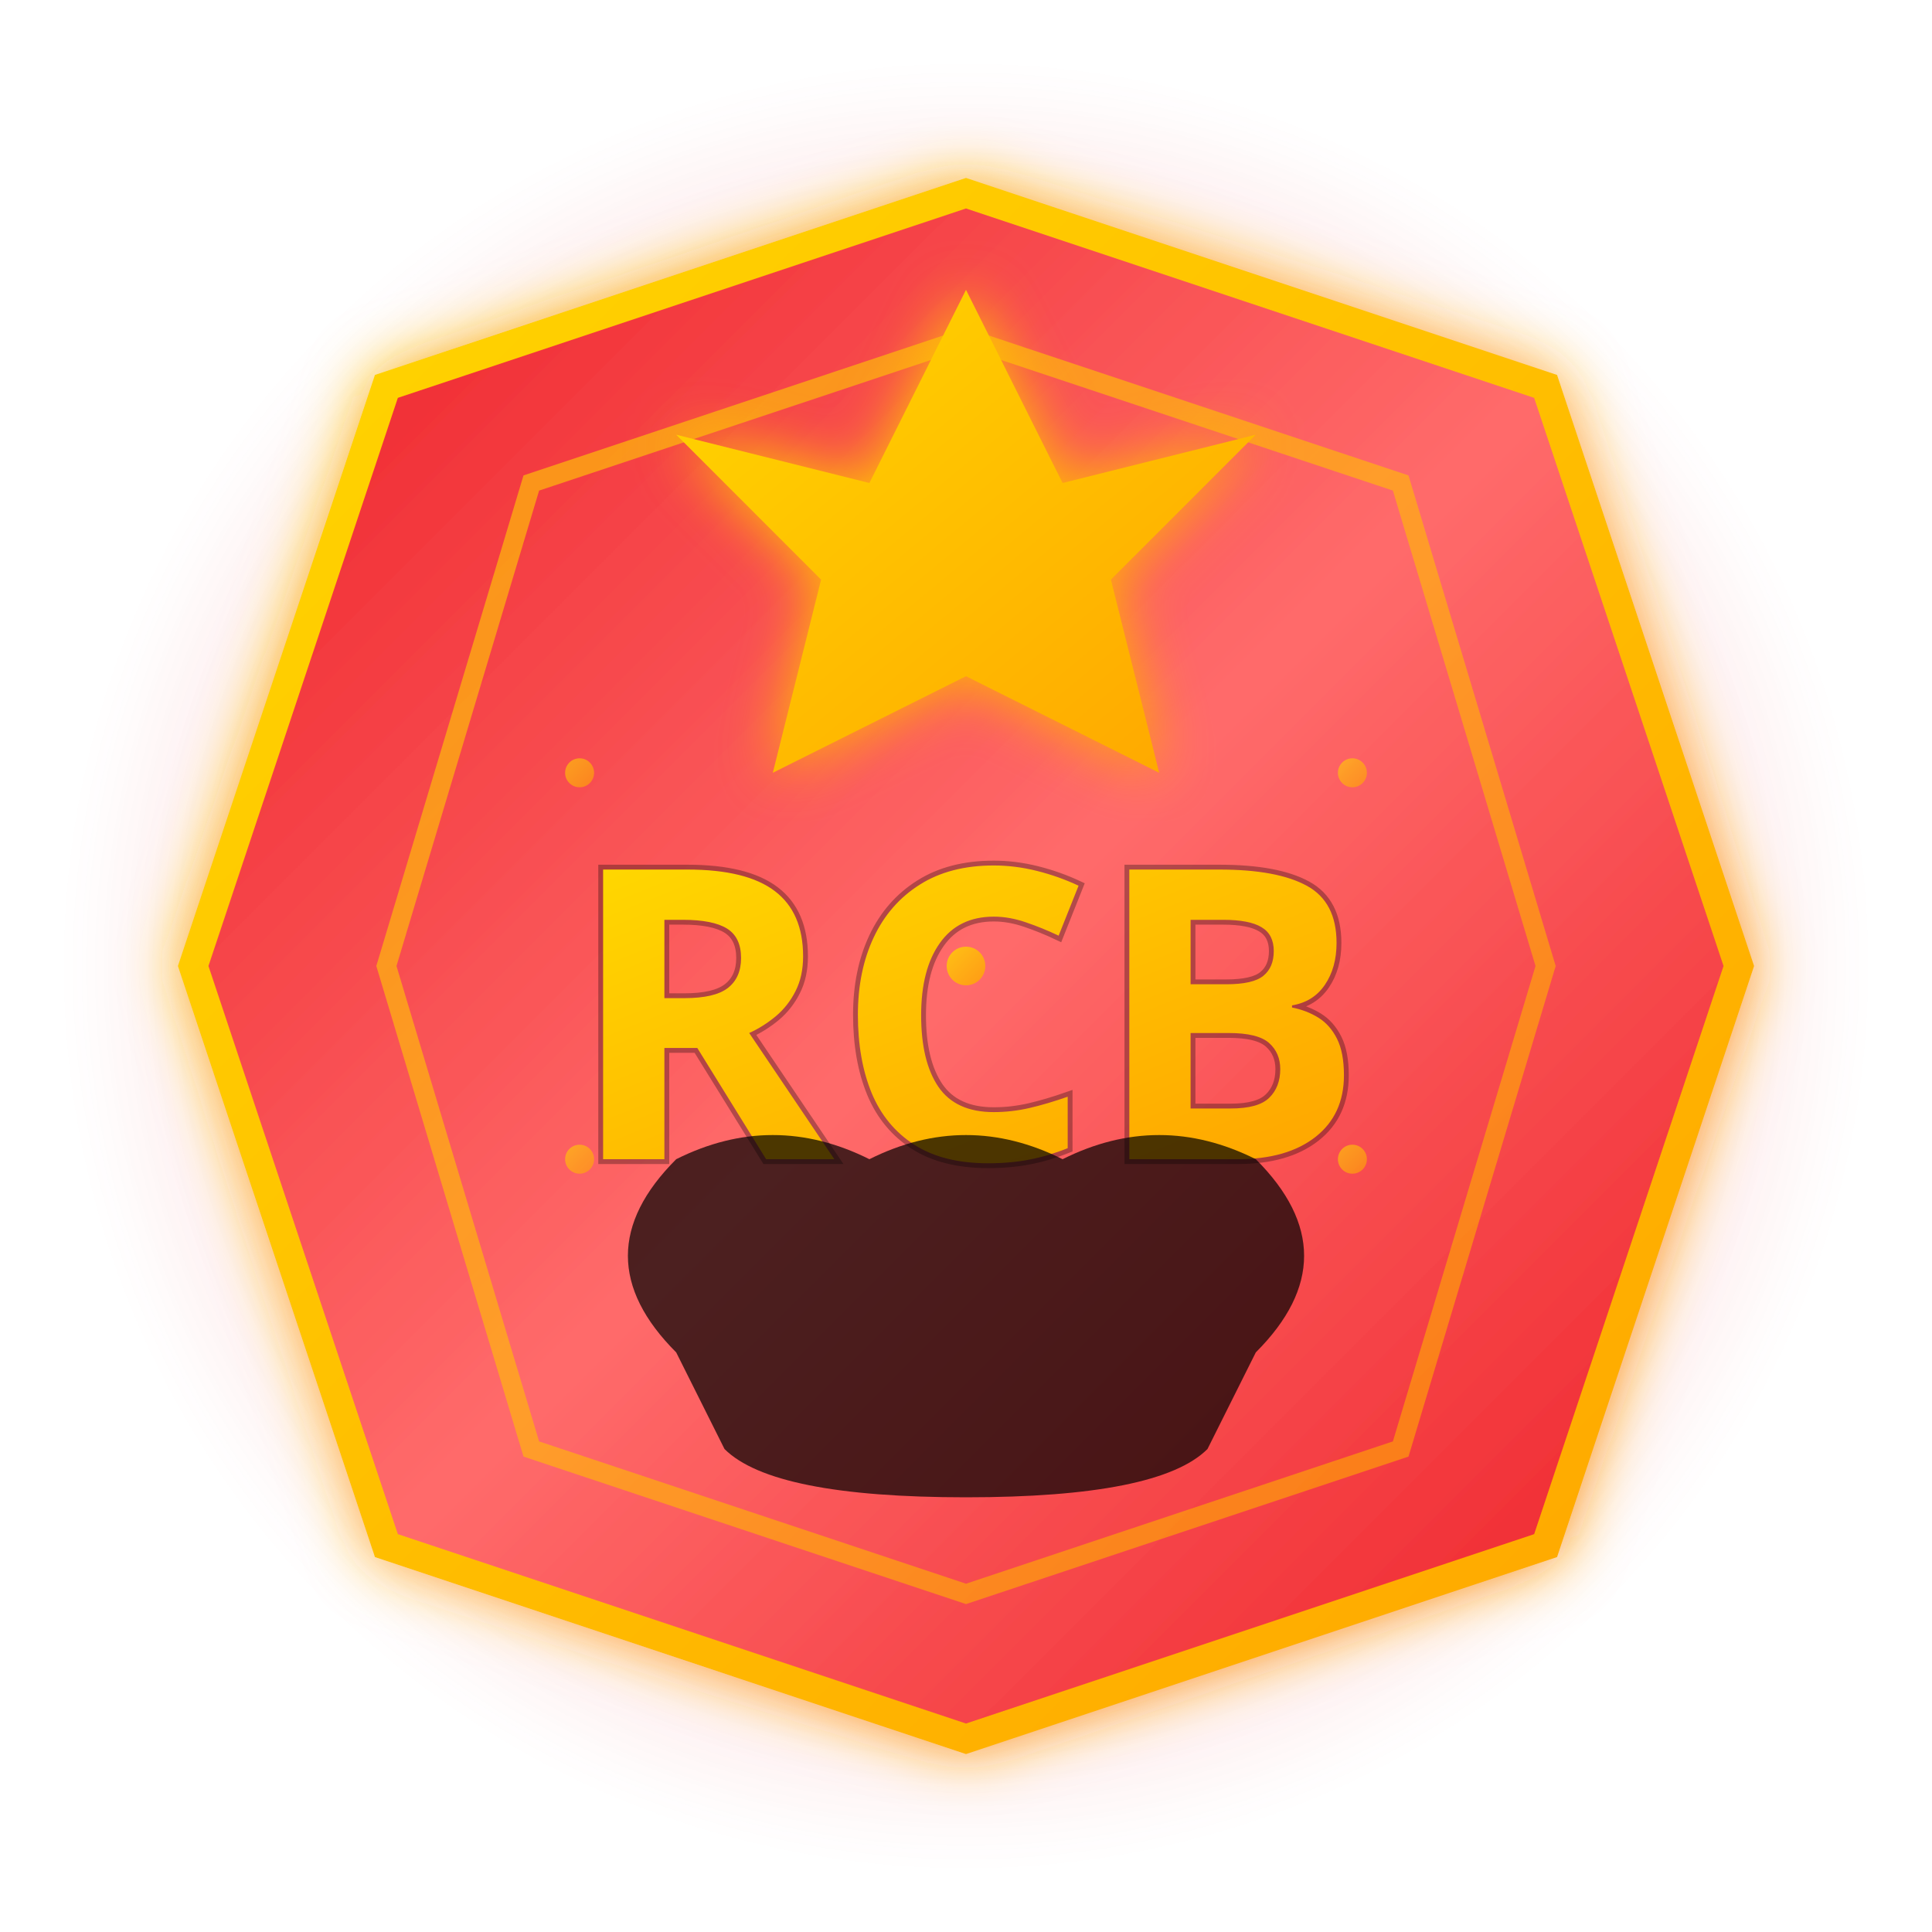
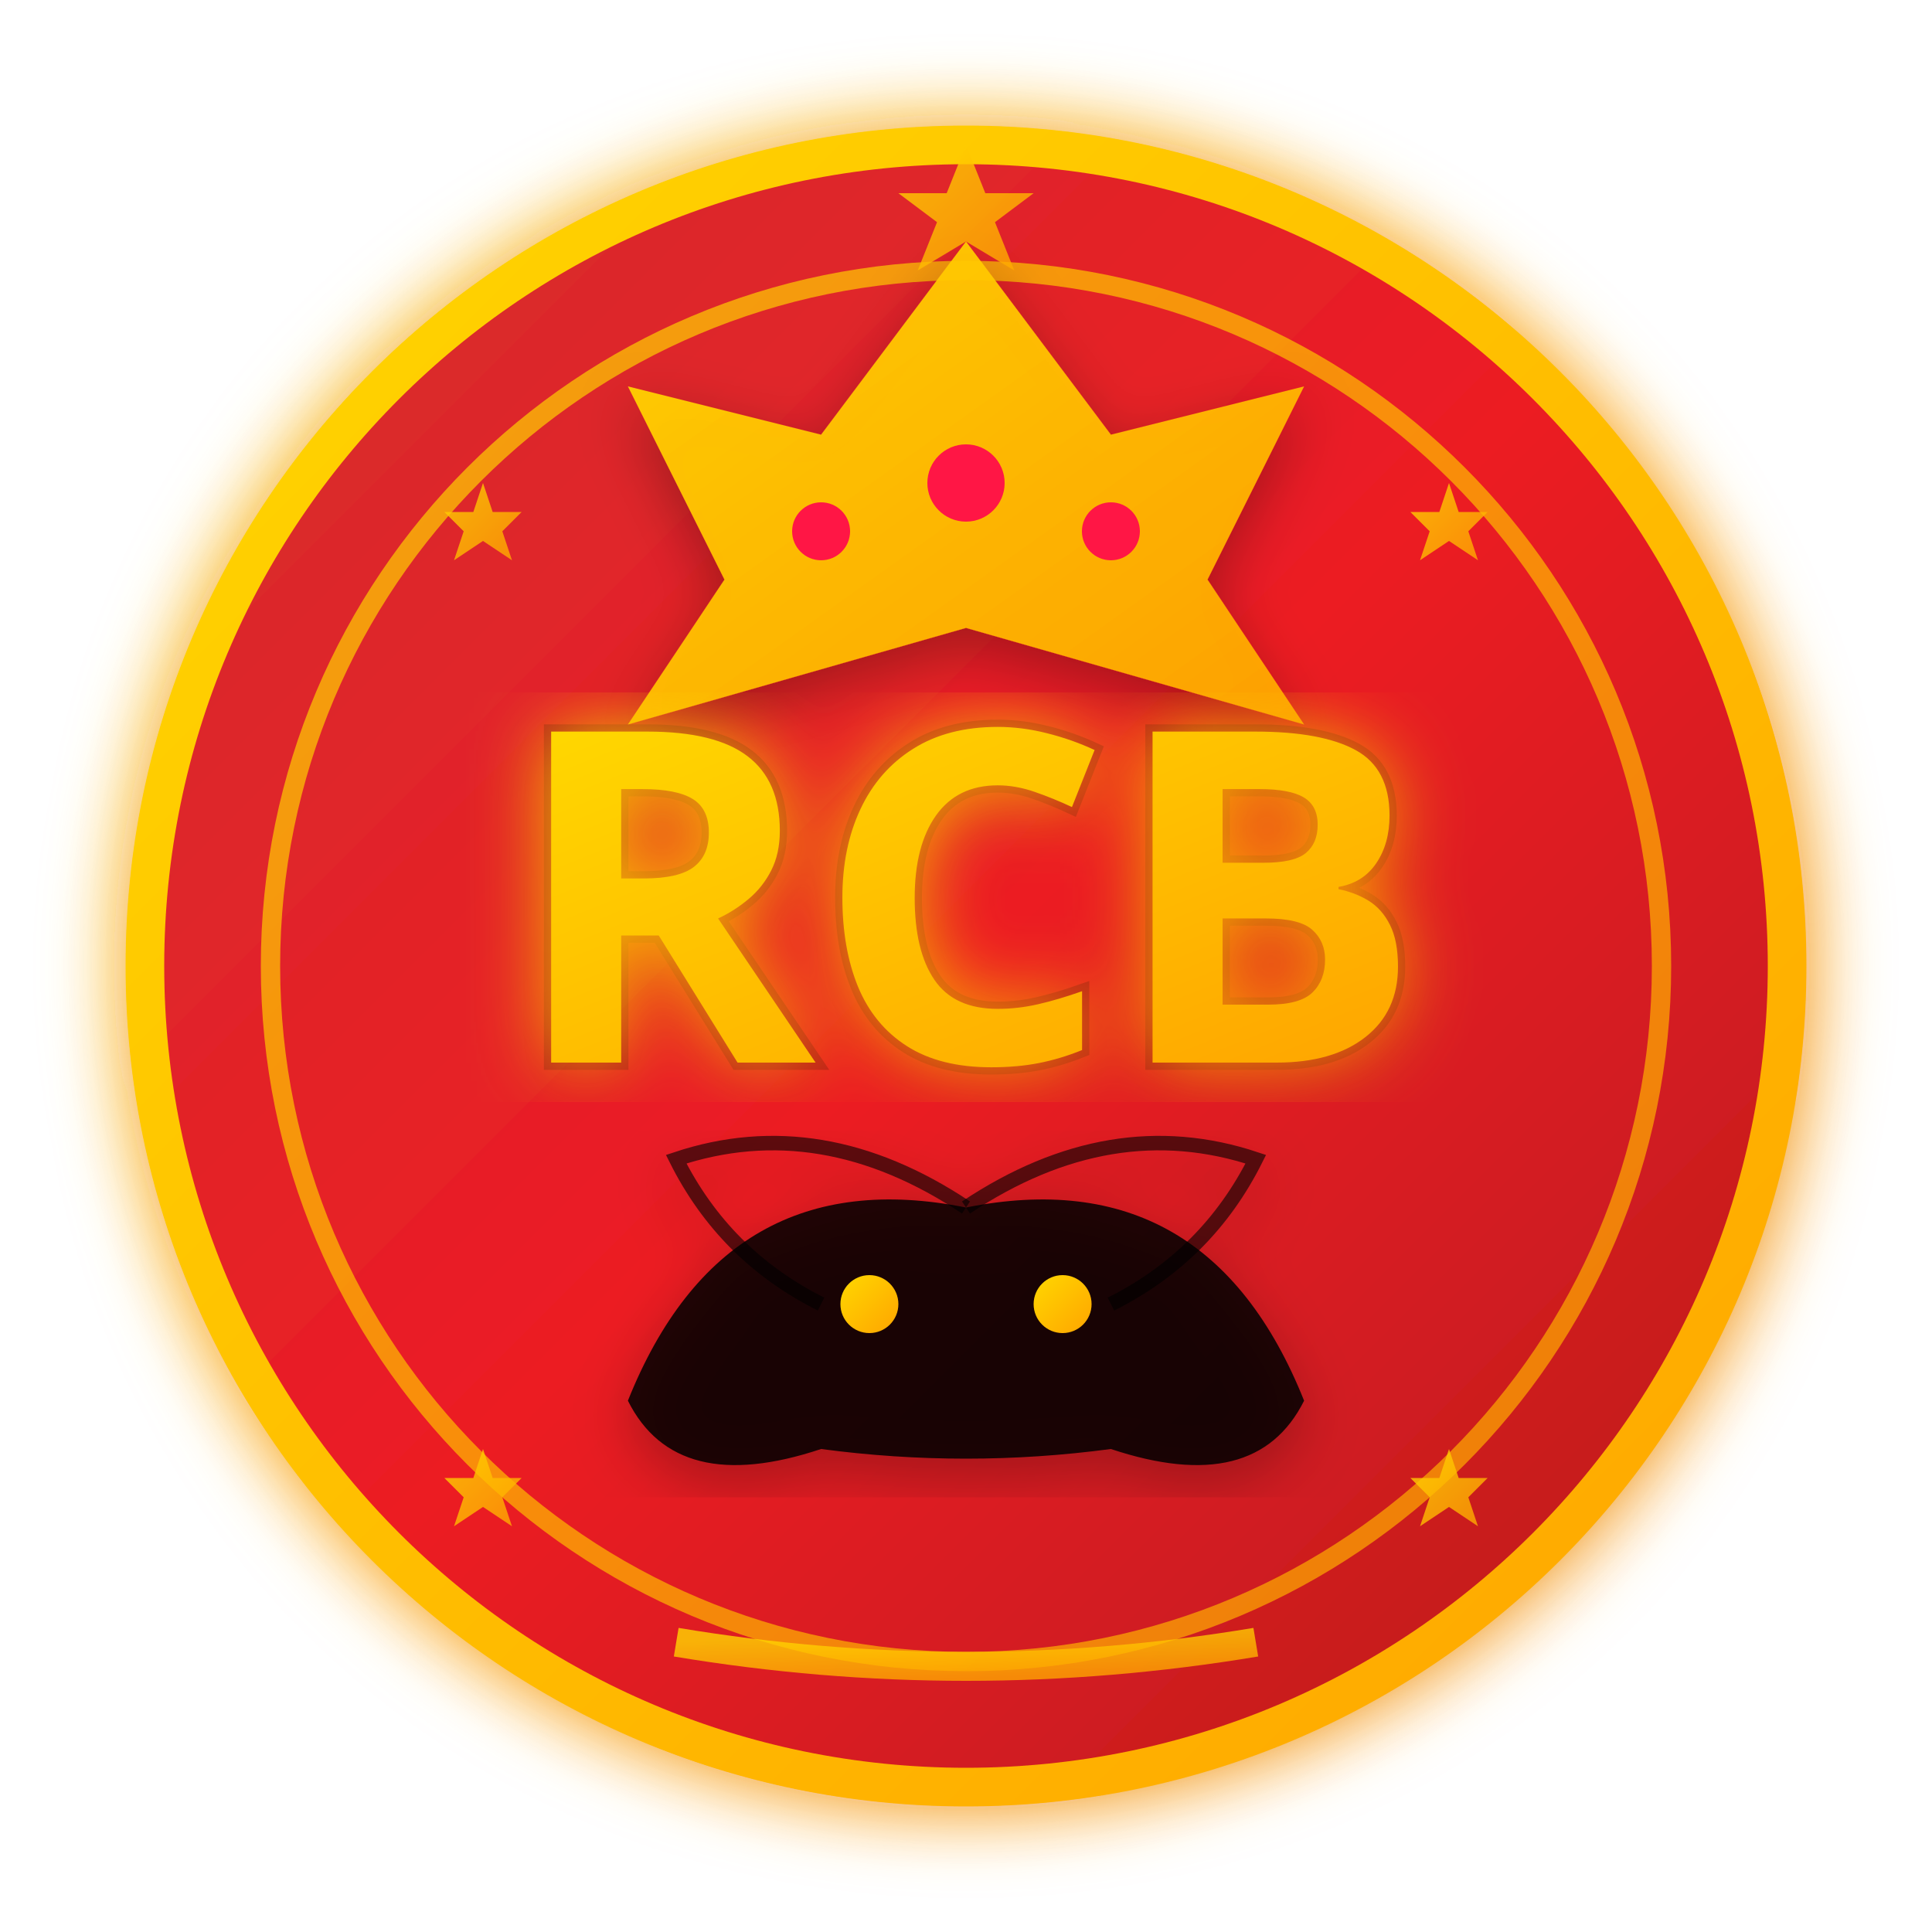
<svg xmlns="http://www.w3.org/2000/svg" viewBox="0 0 200 200">
  <defs>
-     <linearGradient id="rcbGradient" x1="0%" y1="0%" x2="100%" y2="100%">
-       <stop offset="0%" style="stop-color:#EC1C24;stop-opacity:1" />
-       <stop offset="50%" style="stop-color:#FF6B6B;stop-opacity:1" />
-       <stop offset="100%" style="stop-color:#EC1C24;stop-opacity:1" />
+     <linearGradient id="rcbRedGrad" x1="0%" y1="0%" x2="100%" y2="100%">
+       <stop offset="0%" style="stop-color:#D32F2F;stop-opacity:1" />
+       <stop offset="50%" style="stop-color:#EC1C24;stop-opacity:1" />
+       <stop offset="100%" style="stop-color:#B71C1C;stop-opacity:1" />
    </linearGradient>
-     <linearGradient id="rcbGold" x1="0%" y1="0%" x2="100%" y2="100%">
+     <linearGradient id="rcbGoldGrad" x1="0%" y1="0%" x2="100%" y2="100%">
      <stop offset="0%" style="stop-color:#FFD700;stop-opacity:1" />
      <stop offset="100%" style="stop-color:#FFA500;stop-opacity:1" />
    </linearGradient>
    <radialGradient id="rcbGlow" cx="50%" cy="50%">
-       <stop offset="0%" style="stop-color:#EC1C24;stop-opacity:0.8" />
+       <stop offset="0%" style="stop-color:#EC1C24;stop-opacity:0.9" />
+       <stop offset="70%" style="stop-color:#EC1C24;stop-opacity:0.4" />
      <stop offset="100%" style="stop-color:#EC1C24;stop-opacity:0" />
    </radialGradient>
-     <filter id="glow">
-       <feGaussianBlur stdDeviation="3" result="coloredBlur" />
+     <filter id="glowFilter">
+       <feGaussianBlur stdDeviation="4" result="coloredBlur" />
      <feMerge>
        <feMergeNode in="coloredBlur" />
        <feMergeNode in="SourceGraphic" />
      </feMerge>
    </filter>
+     <filter id="shadowFilter">
+       <feDropShadow dx="0" dy="2" stdDeviation="3" flood-color="#000" flood-opacity="0.3" />
+     </filter>
  </defs>
-   <circle cx="100" cy="100" r="95" fill="url(#rcbGlow)" opacity="0.6" />
-   <path d="M 100 20 L 160 40 L 180 100 L 160 160 L 100 180 L 40 160 L 20 100 L 40 40 Z" fill="url(#rcbGradient)" stroke="url(#rcbGold)" stroke-width="3" filter="url(#glow)" />
-   <path d="M 100 35 L 145 50 L 160 100 L 145 150 L 100 165 L 55 150 L 40 100 L 55 50 Z" fill="none" stroke="url(#rcbGold)" stroke-width="2" opacity="0.6" />
-   <path d="M 100 30 L 110 50 L 130 45 L 115 60 L 120 80 L 100 70 L 80 80 L 85 60 L 70 45 L 90 50 Z" fill="url(#rcbGold)" filter="url(#glow)" />
-   <text x="100" y="120" font-family="Arial Black, sans-serif" font-size="42" font-weight="900" fill="url(#rcbGold)" text-anchor="middle" stroke="#000" stroke-width="1" opacity="0.3">RCB</text>
-   <text x="100" y="120" font-family="Arial Black, sans-serif" font-size="42" font-weight="900" fill="url(#rcbGold)" text-anchor="middle">RCB</text>
-   <path d="M 70 140 Q 60 130 70 120 Q 80 115 90 120 Q 100 115 110 120 Q 120 115 130 120 Q 140 130 130 140 L 125 150 Q 120 155 100 155 Q 80 155 75 150 Z" fill="#000" opacity="0.7" />
-   <circle cx="100" cy="100" r="2" fill="url(#rcbGold)" opacity="0.8" />
-   <circle cx="60" cy="80" r="1.5" fill="url(#rcbGold)" opacity="0.6" />
-   <circle cx="140" cy="80" r="1.5" fill="url(#rcbGold)" opacity="0.6" />
-   <circle cx="60" cy="120" r="1.5" fill="url(#rcbGold)" opacity="0.6" />
-   <circle cx="140" cy="120" r="1.5" fill="url(#rcbGold)" opacity="0.6" />
+   <circle cx="100" cy="100" r="95" fill="url(#rcbGlow)" opacity="0.7" />
+   <circle cx="100" cy="100" r="85" fill="url(#rcbRedGrad)" stroke="url(#rcbGoldGrad)" stroke-width="4" filter="url(#glowFilter)" />
+   <circle cx="100" cy="100" r="72" fill="none" stroke="url(#rcbGoldGrad)" stroke-width="2" opacity="0.7" />
+   <g filter="url(#shadowFilter)">
+     <path d="M 100 25 L 115 45 L 135 40 L 125 60 L 135 75 L 100 65 L 65 75 L 75 60 L 65 40 L 85 45 Z" fill="url(#rcbGoldGrad)" opacity="0.95" />
+     <circle cx="100" cy="50" r="4" fill="#FF1744" />
+     <circle cx="85" cy="55" r="3" fill="#FF1744" />
+     <circle cx="115" cy="55" r="3" fill="#FF1744" />
+   </g>
+   <text x="100" y="110" font-family="Arial Black, sans-serif" font-size="48" font-weight="900" fill="url(#rcbGoldGrad)" text-anchor="middle" stroke="#000" stroke-width="1.5" opacity="0.2" filter="url(#shadowFilter)">RCB</text>
+   <text x="100" y="110" font-family="Arial Black, sans-serif" font-size="48" font-weight="900" fill="url(#rcbGoldGrad)" text-anchor="middle" filter="url(#glowFilter)">RCB</text>
+   <g filter="url(#shadowFilter)">
+     <path d="M 100 125 Q 75 120 65 145 Q 70 155 85 150 Q 100 152 115 150 Q 130 155 135 145 Q 125 120 100 125 Z" fill="#000" opacity="0.85" />
+     <circle cx="90" cy="135" r="3" fill="url(#rcbGoldGrad)" />
+     <circle cx="110" cy="135" r="3" fill="url(#rcbGoldGrad)" />
+     <path d="M 100 125 Q 85 115 70 120 Q 75 130 85 135" fill="none" stroke="#000" stroke-width="1.5" opacity="0.6" />
+     <path d="M 100 125 Q 115 115 130 120 Q 125 130 115 135" fill="none" stroke="#000" stroke-width="1.5" opacity="0.6" />
+   </g>
+   <g opacity="0.8">
+     <path d="M 100 15 L 102 20 L 107 20 L 103 23 L 105 28 L 100 25 L 95 28 L 97 23 L 93 20 L 98 20 Z" fill="url(#rcbGoldGrad)" />
+     <path d="M 50 50 L 51 53 L 54 53 L 52 55 L 53 58 L 50 56 L 47 58 L 48 55 L 46 53 L 49 53 Z" fill="url(#rcbGoldGrad)" />
+     <path d="M 150 50 L 151 53 L 154 53 L 152 55 L 153 58 L 150 56 L 147 58 L 148 55 L 146 53 L 149 53 Z" fill="url(#rcbGoldGrad)" />
+     <path d="M 50 150 L 51 153 L 54 153 L 52 155 L 53 158 L 50 156 L 47 158 L 48 155 L 46 153 L 49 153 Z" fill="url(#rcbGoldGrad)" />
+     <path d="M 150 150 L 151 153 L 154 153 L 152 155 L 153 158 L 150 156 L 147 158 L 148 155 L 146 153 L 149 153 Z" fill="url(#rcbGoldGrad)" />
+   </g>
+   <path d="M 70 170 Q 100 175 130 170" fill="none" stroke="url(#rcbGoldGrad)" stroke-width="3" opacity="0.8" />
</svg>
